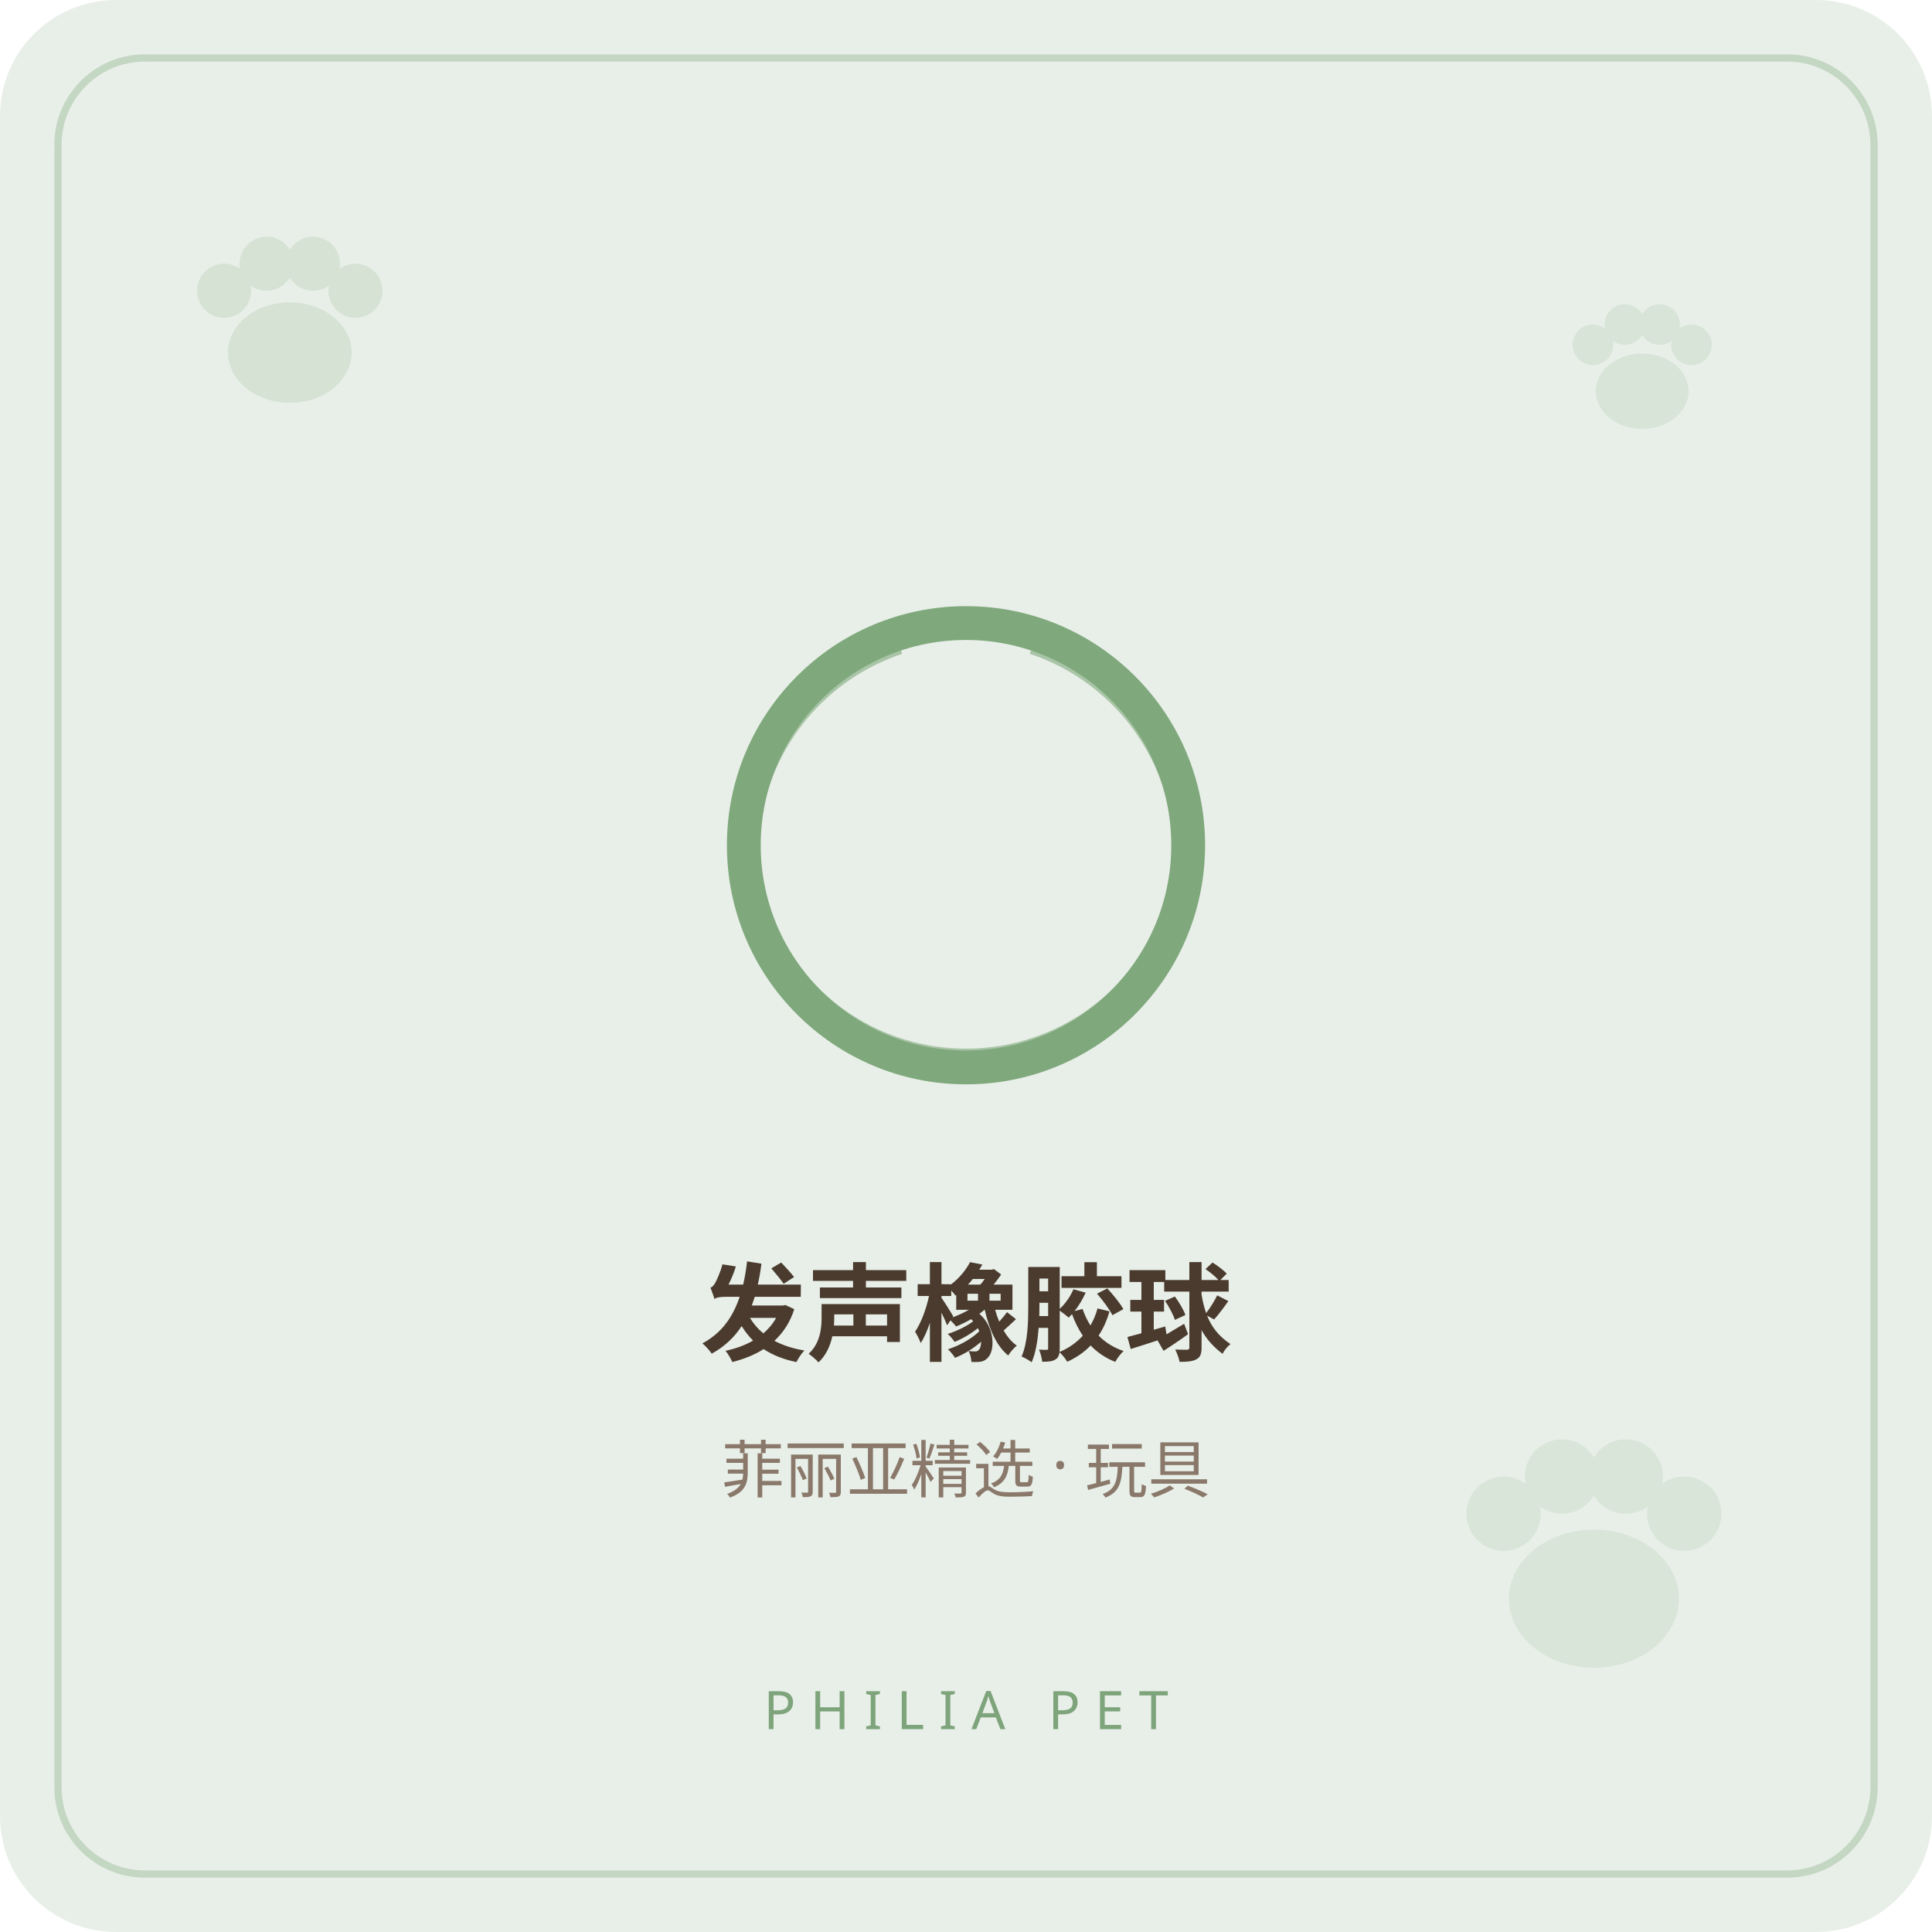
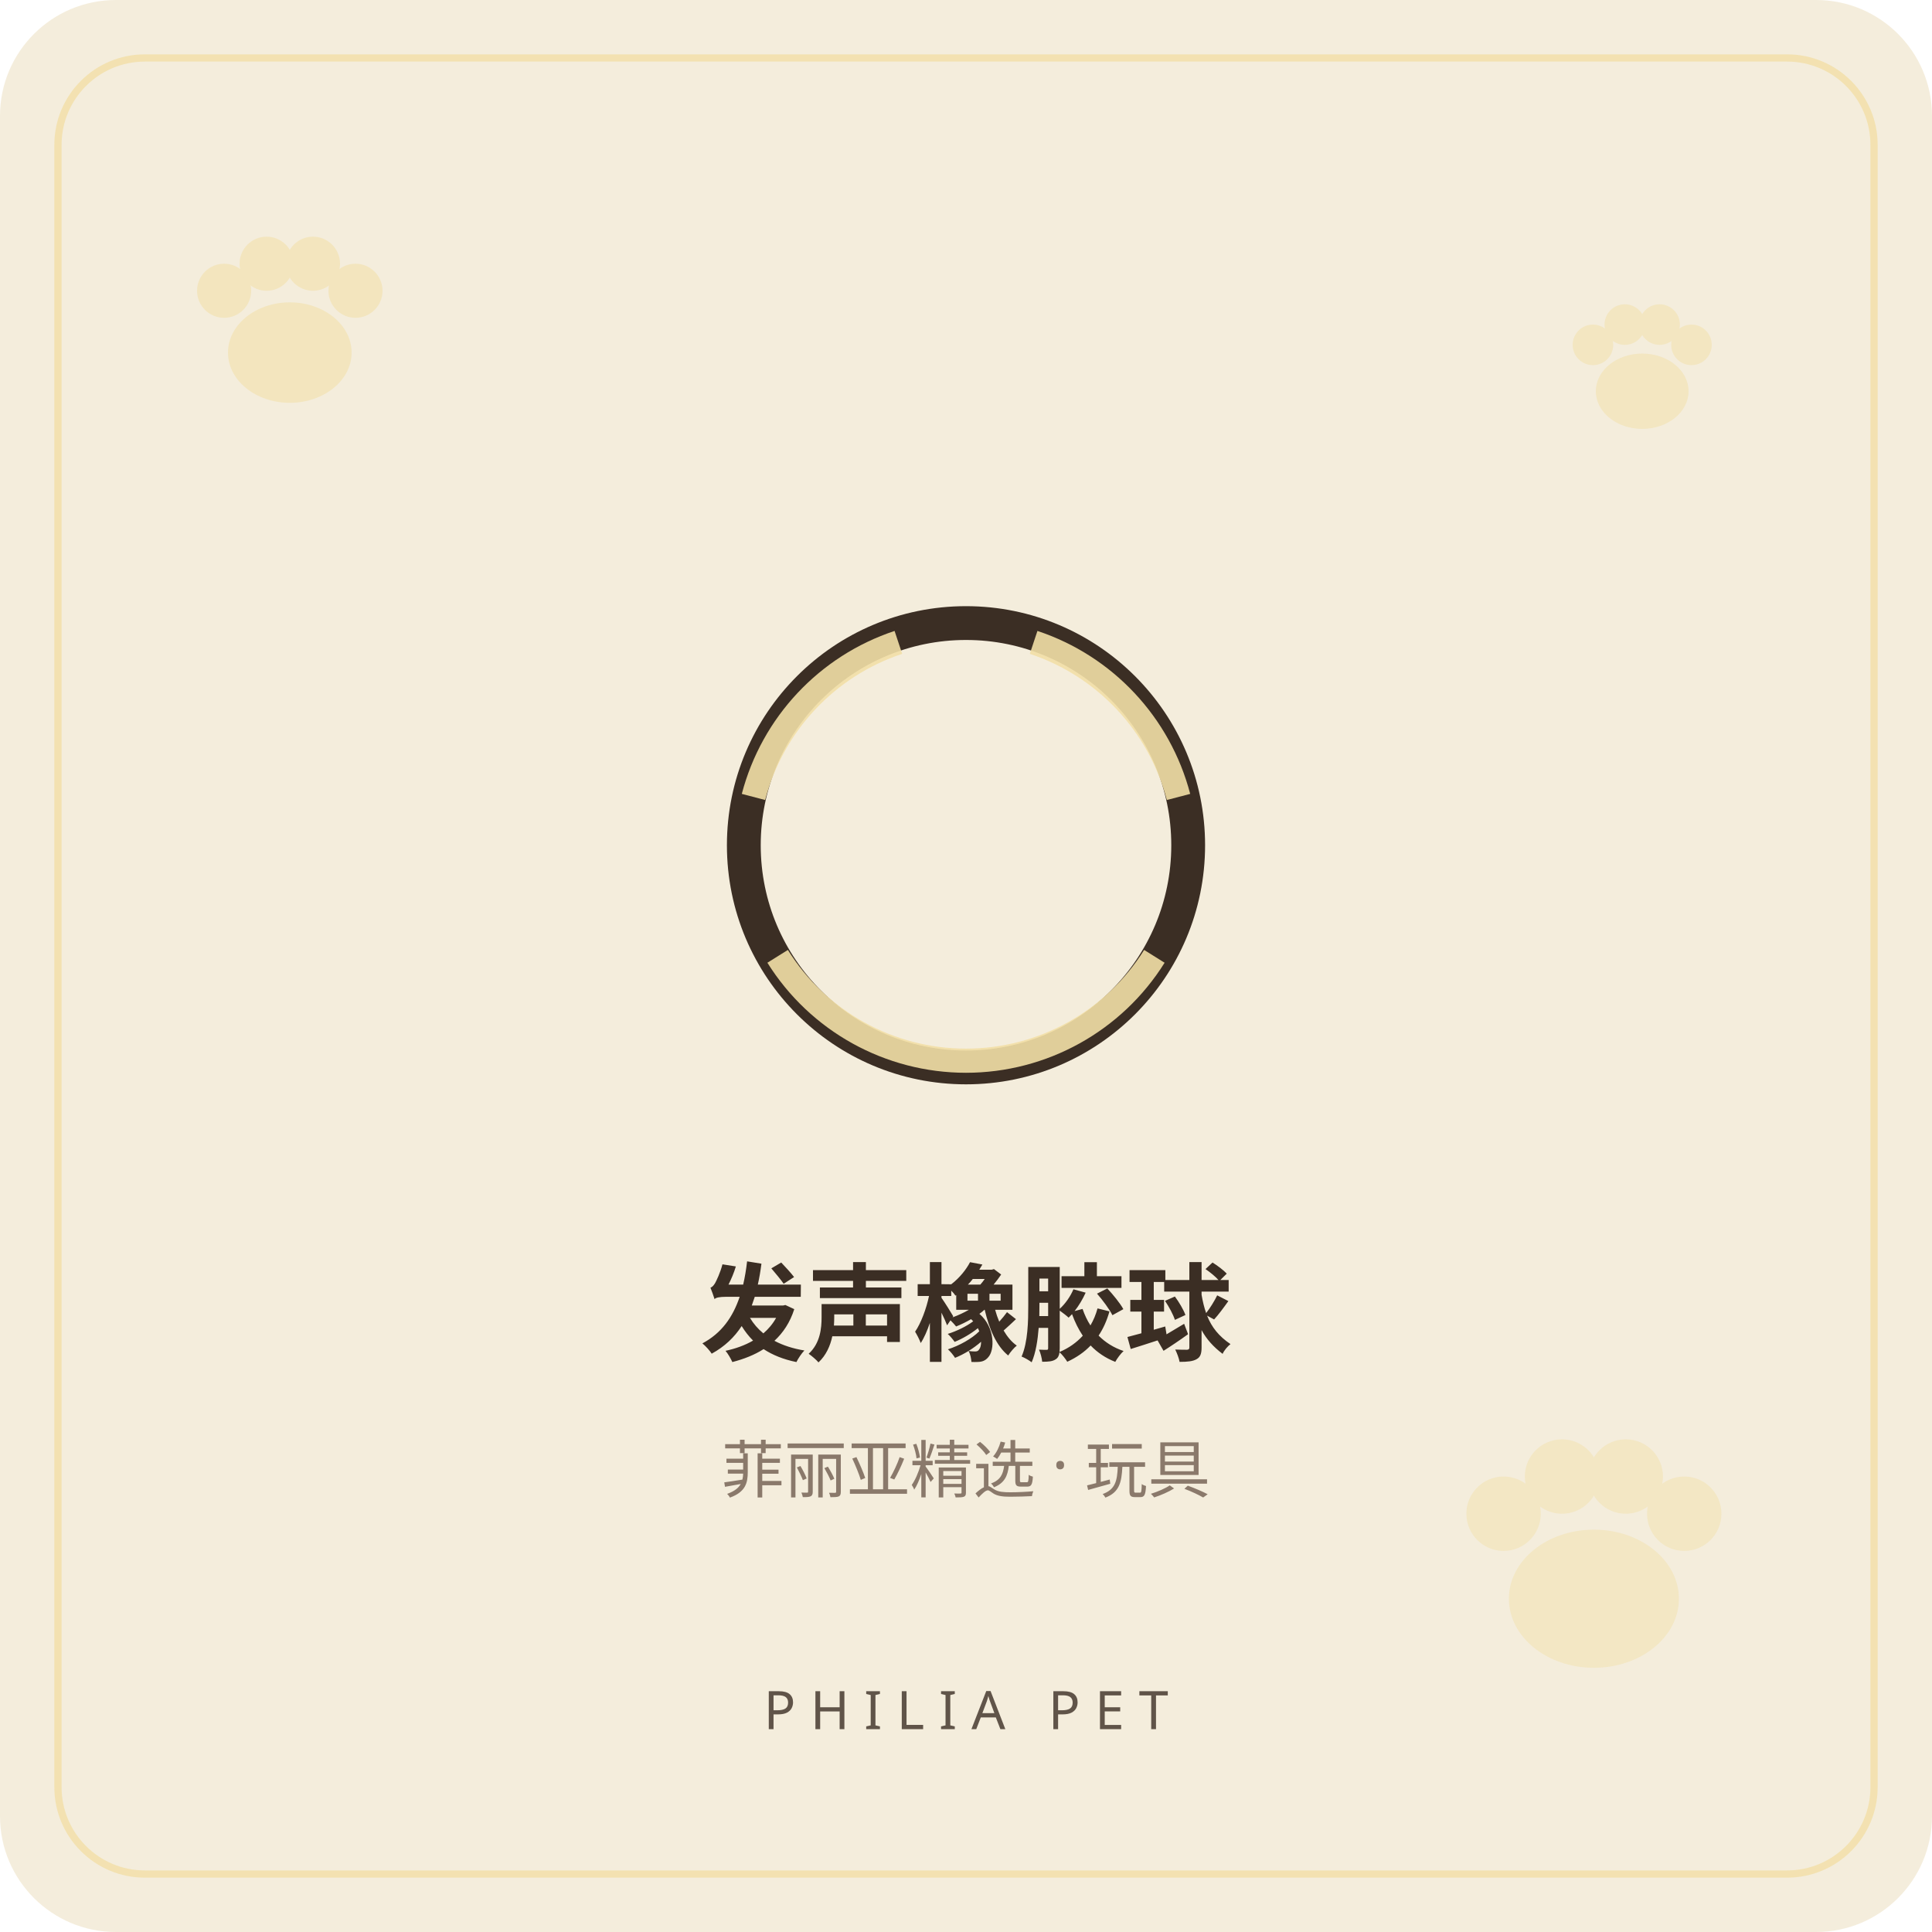
<svg xmlns="http://www.w3.org/2000/svg" width="800" height="800" viewBox="0 0 800 800">
-   <rect width="800" height="800" rx="48" fill="#E8EFE8" />
-   <rect x="24" y="24" width="752" height="752" rx="36" fill="none" stroke="#7FA87C" stroke-width="3" opacity="0.35" />
-   <g transform="translate(120 130) scale(1.6)" fill="#7FA87C" opacity="0.18">
+   <rect width="800" height="800" rx="48" fill="#F4EDDC" />
+   <rect x="24" y="24" width="752" height="752" rx="36" fill="none" stroke="#F2DFA6" stroke-width="3" opacity="0.8" />
+   <g transform="translate(120 130) scale(1.6)" fill="#F2DFA6" opacity="0.55">
    <ellipse cx="0" cy="10" rx="16" ry="13" />
    <circle cx="-17" cy="-6" r="7" />
    <circle cx="-6" cy="-13" r="7" />
    <circle cx="6" cy="-13" r="7" />
    <circle cx="17" cy="-6" r="7" />
  </g>
-   <g transform="translate(660 640) scale(2.2)" fill="#7FA87C" opacity="0.14">
+   <g transform="translate(660 640) scale(2.2)" fill="#F2DFA6" opacity="0.45">
    <ellipse cx="0" cy="10" rx="16" ry="13" />
    <circle cx="-17" cy="-6" r="7" />
    <circle cx="-6" cy="-13" r="7" />
    <circle cx="6" cy="-13" r="7" />
    <circle cx="17" cy="-6" r="7" />
  </g>
-   <g transform="translate(680 150) scale(1.2)" fill="#7FA87C" opacity="0.16">
+   <g transform="translate(680 150) scale(1.2)" fill="#F2DFA6" opacity="0.5">
    <ellipse cx="0" cy="10" rx="16" ry="13" />
    <circle cx="-17" cy="-6" r="7" />
    <circle cx="-6" cy="-13" r="7" />
    <circle cx="6" cy="-13" r="7" />
    <circle cx="17" cy="-6" r="7" />
  </g>
-   <circle cx="400" cy="350" r="92" fill="none" stroke="#7FA87C" stroke-width="14" />
-   <path d="M312 330 a92 92 0 0 1 60 -64 M488 330 a92 92 0 0 0 -60 -64" fill="none" stroke="#7FA87C" stroke-width="10" opacity="0.6" />
-   <path d="M322 396 a92 92 0 0 0 156 0" fill="none" stroke="#7FA87C" stroke-width="10" opacity="0.6" />
-   <text x="400" y="560" text-anchor="middle" font-family="'PingFang SC','Microsoft YaHei',sans-serif" font-size="44" font-weight="600" fill="#4A3B2E">发声橡胶球</text>
+   <circle cx="400" cy="350" r="92" fill="none" stroke="#3B2E24" stroke-width="14" />
+   <path d="M312 330 a92 92 0 0 1 60 -64 M488 330 a92 92 0 0 0 -60 -64" fill="none" stroke="#F2DFA6" stroke-width="10" opacity="0.9" />
+   <path d="M322 396 a92 92 0 0 0 156 0" fill="none" stroke="#F2DFA6" stroke-width="10" opacity="0.9" />
+   <text x="400" y="560" text-anchor="middle" font-family="'PingFang SC','Microsoft YaHei',sans-serif" font-size="44" font-weight="600" fill="#3B2E24">发声橡胶球</text>
  <text x="400" y="618" text-anchor="middle" font-family="'PingFang SC','Microsoft YaHei',sans-serif" font-size="26" fill="#8A796B">菲丽亚精选 · 玩具</text>
-   <text x="400" y="716" text-anchor="middle" font-family="'PingFang SC','Microsoft YaHei',sans-serif" font-size="22" letter-spacing="6" fill="#649160" opacity="0.8">PHILIA PET</text>
+   <text x="400" y="716" text-anchor="middle" font-family="'PingFang SC','Microsoft YaHei',sans-serif" font-size="22" letter-spacing="6" fill="#3B2E24" opacity="0.8">PHILIA PET</text>
</svg>
